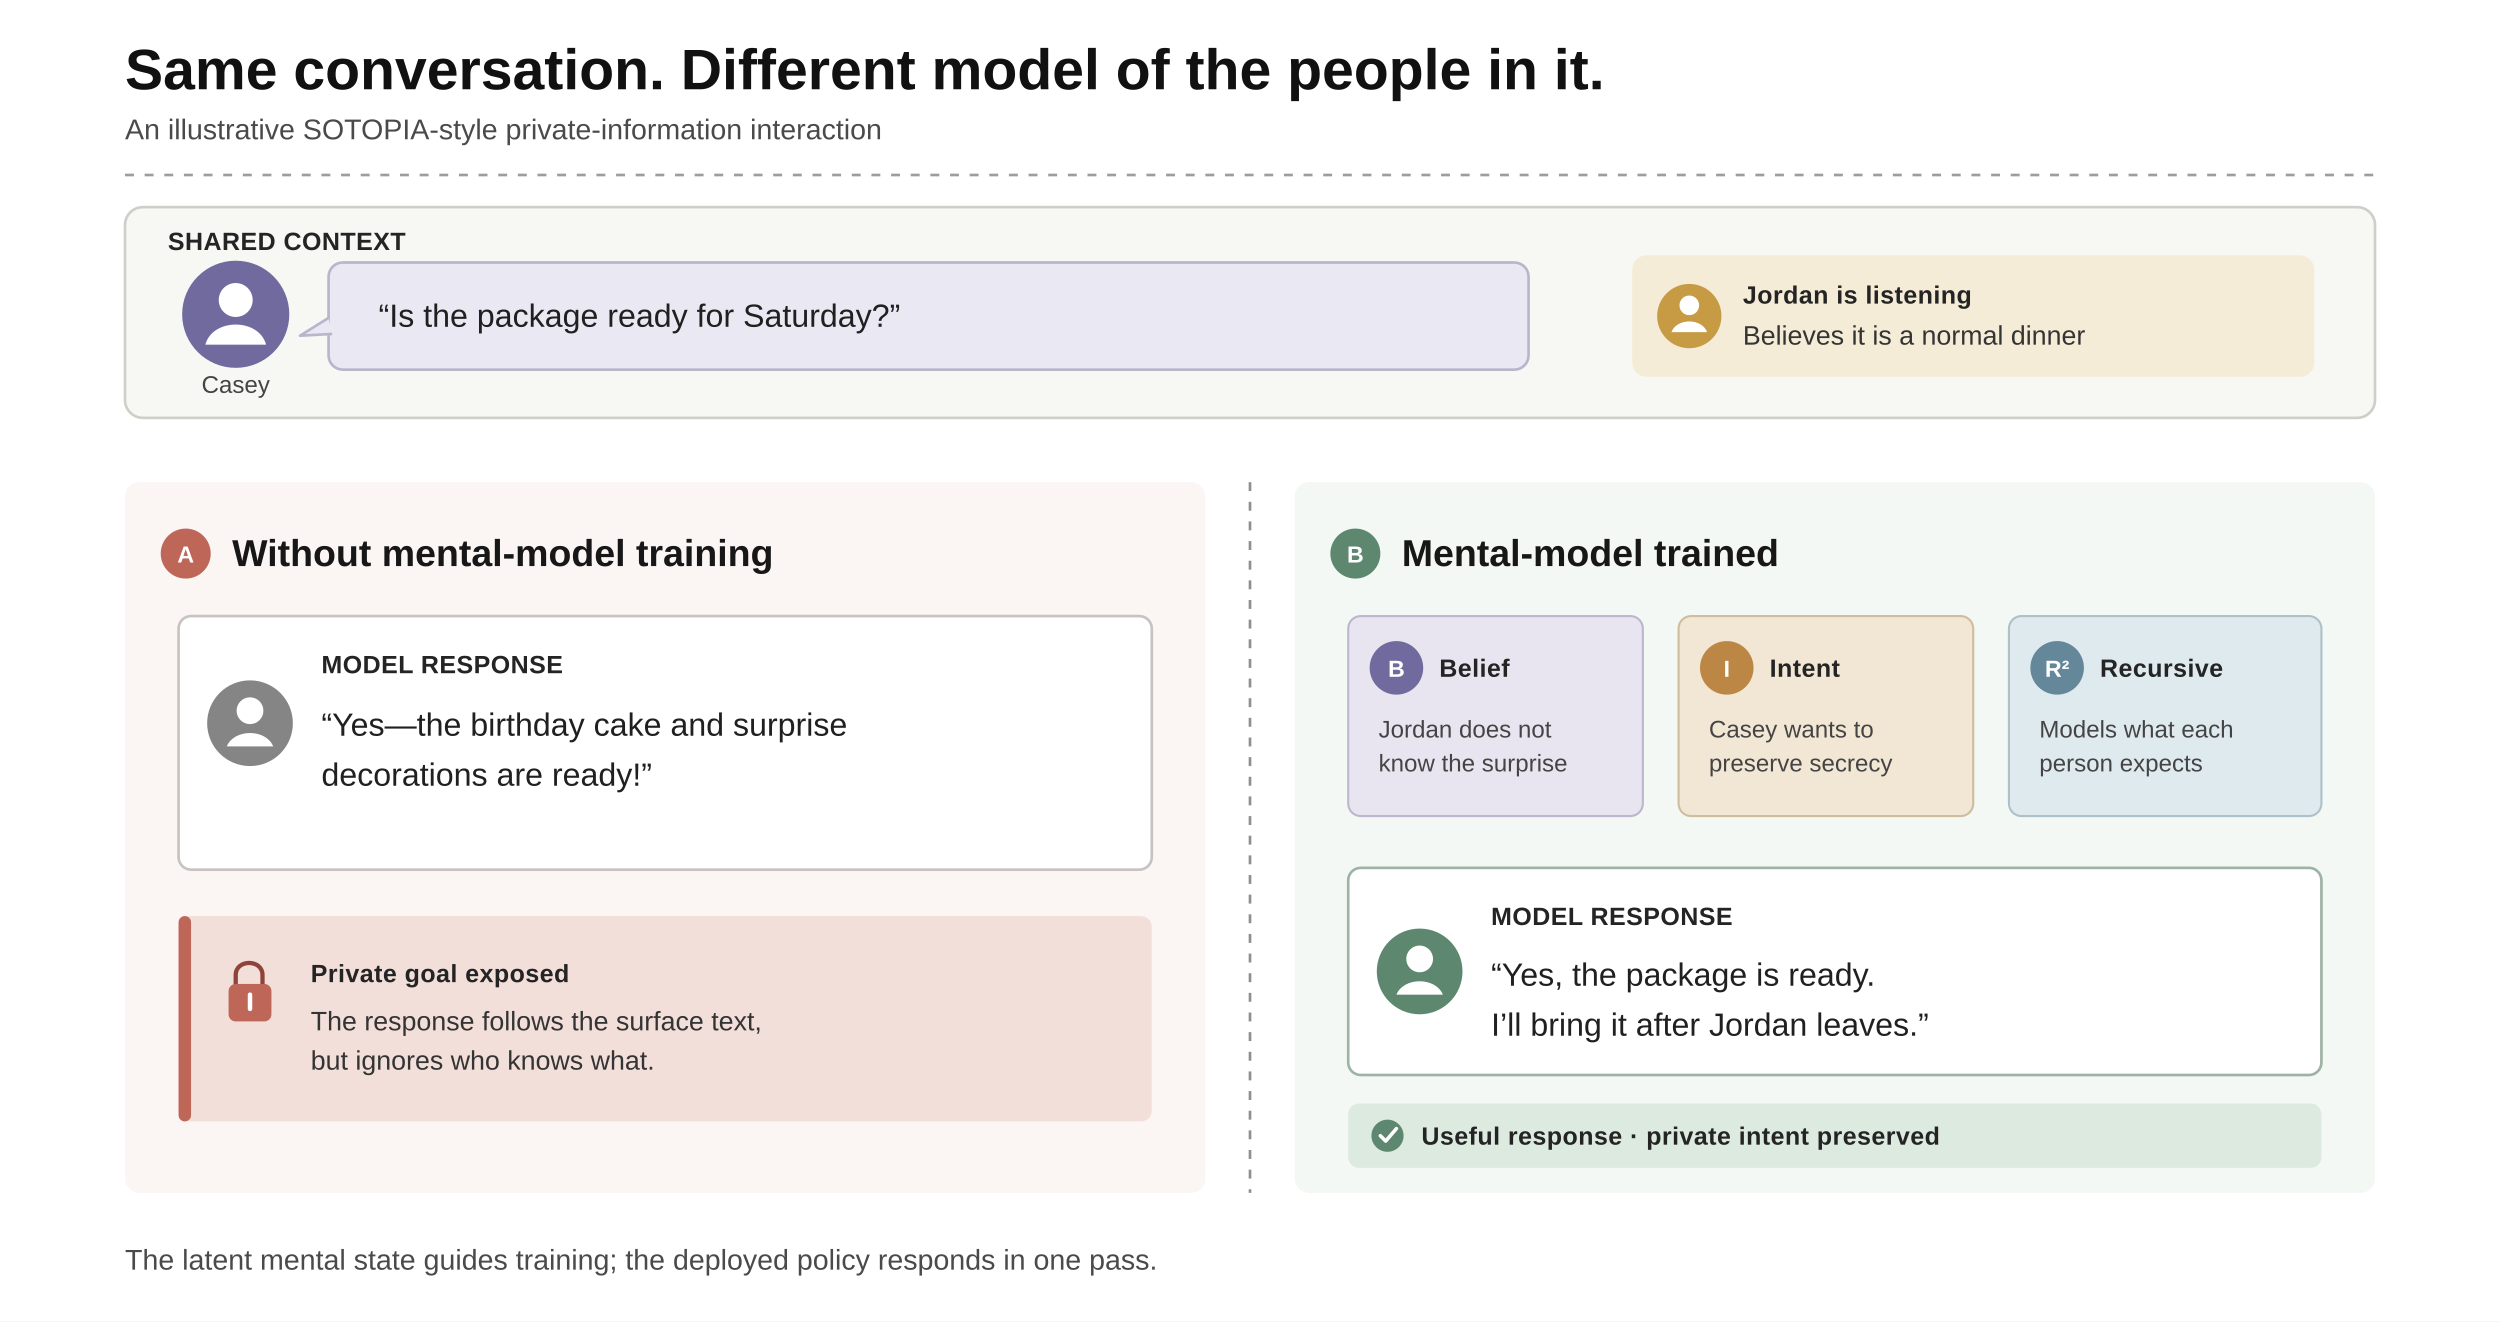
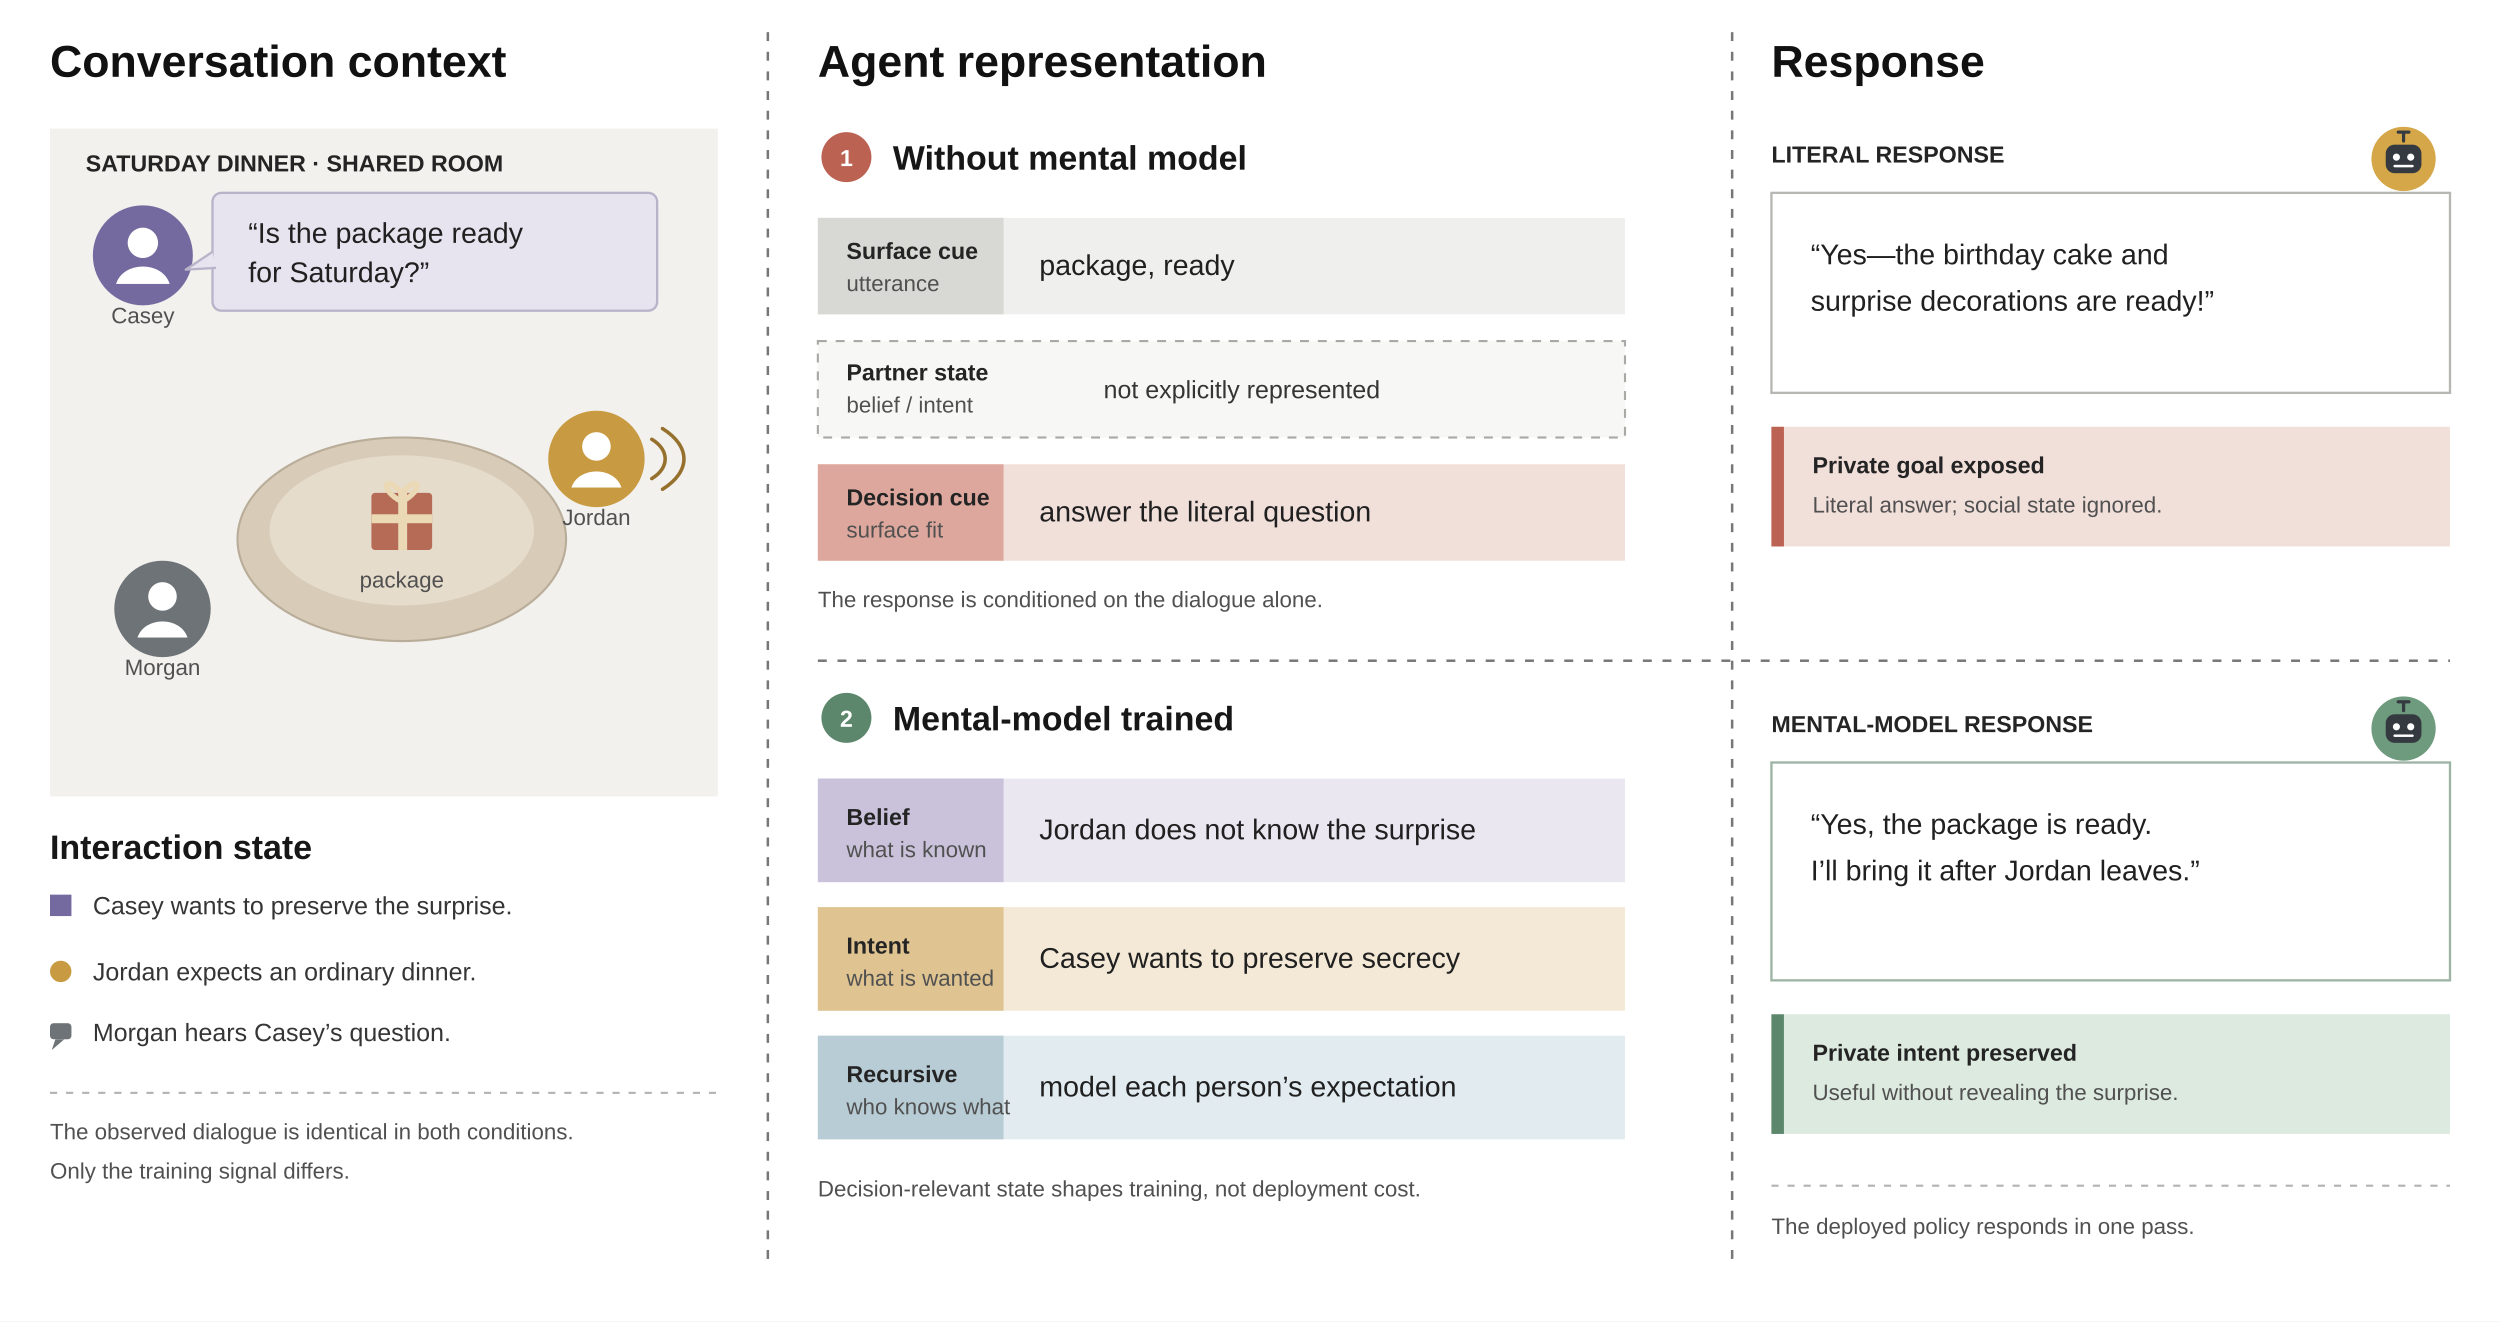
<svg xmlns="http://www.w3.org/2000/svg" width="1400" height="740" viewBox="0 0 1400 740" role="img" aria-labelledby="title description">
  <defs>
    <style>
-       .title { font-family: "Helvetica Neue", Arial, sans-serif; font-size: 32px; font-weight: 700; fill: #111111; }
-       .subtitle { font-family: "Helvetica Neue", Arial, sans-serif; font-size: 16px; font-weight: 400; fill: #4A4A4A; }
-       .section { font-family: "Helvetica Neue", Arial, sans-serif; font-size: 21px; font-weight: 700; fill: #171717; }
-       .label { font-family: "Helvetica Neue", Arial, sans-serif; font-size: 14px; font-weight: 700; fill: #242424; letter-spacing: 0.25px; }
-       .body { font-family: "Helvetica Neue", Arial, sans-serif; font-size: 18px; font-weight: 400; fill: #202020; }
-       .small { font-family: "Helvetica Neue", Arial, sans-serif; font-size: 15px; font-weight: 400; fill: #343434; }
-       .note { font-family: "Helvetica Neue", Arial, sans-serif; font-size: 13.5px; font-weight: 400; fill: #444444; }
-       .marker { font-family: "Helvetica Neue", Arial, sans-serif; font-size: 13px; font-weight: 700; fill: #FFFFFF; }
+       .heading { font-family: Arial, Helvetica, sans-serif; font-size: 25px; font-weight: 700; fill: #111111; }
+       .section { font-family: Arial, Helvetica, sans-serif; font-size: 19px; font-weight: 700; fill: #171717; }
+       .label { font-family: Arial, Helvetica, sans-serif; font-size: 13px; font-weight: 700; fill: #242424; }
+       .body { font-family: Arial, Helvetica, sans-serif; font-size: 16px; font-weight: 400; fill: #202020; }
+       .small { font-family: Arial, Helvetica, sans-serif; font-size: 14px; font-weight: 400; fill: #353535; }
+       .note { font-family: Arial, Helvetica, sans-serif; font-size: 12.5px; font-weight: 400; fill: #505050; }
+       .white { fill: #FFFFFF; }
    </style>
  </defs>
  <rect width="1400" height="740" fill="#FFFFFF" />
-   <text x="70" y="50" class="title">Same conversation. Different model of the people in it.</text>
-   <text x="70" y="78" class="subtitle">An illustrative SOTOPIA-style private-information interaction</text>
-   <line x1="70" y1="98" x2="1330" y2="98" stroke="#9D9D9D" stroke-width="1.5" stroke-dasharray="5 6" />
-   <rect x="70" y="116" width="1260" height="118" rx="10" fill="#F7F7F4" stroke="#CFCFC9" stroke-width="1.5" />
-   <text x="94" y="140" class="label">SHARED CONTEXT</text>
-   <circle cx="132" cy="176" r="30" fill="#716A9E" />
-   <circle cx="132" cy="168" r="9.5" fill="#FFFFFF" />
-   <path d="M115 193 C119 178 145 178 149 193" fill="#FFFFFF" />
-   <text x="132" y="220" text-anchor="middle" class="note">Casey</text>
-   <rect x="184" y="147" width="672" height="60" rx="8" fill="#EAE8F2" stroke="#B9B5CD" stroke-width="1.5" />
-   <path d="M184 178 L168 188 L186 187" fill="#EAE8F2" stroke="#B9B5CD" stroke-width="1.5" stroke-linejoin="round" />
-   <text x="212" y="183" class="body">“Is the package ready for Saturday?”</text>
-   <rect x="914" y="143" width="382" height="68" rx="8" fill="#F5ECD7" />
-   <circle cx="946" cy="177" r="18" fill="#C79B43" />
-   <circle cx="946" cy="171" r="5.5" fill="#FFFFFF" />
-   <path d="M936 186 C939 178 953 178 956 186" fill="#FFFFFF" />
-   <text x="976" y="170" class="label">Jordan is listening</text>
-   <text x="976" y="193" class="small">Believes it is a normal dinner</text>
-   <rect x="70" y="270" width="605" height="398" rx="8" fill="#FBF6F4" />
-   <rect x="725" y="270" width="605" height="398" rx="8" fill="#F3F8F4" />
-   <line x1="700" y1="270" x2="700" y2="668" stroke="#8F8F8F" stroke-width="1.5" stroke-dasharray="5 6" />
-   <circle cx="104" cy="310" r="14" fill="#BE6658" />
-   <text x="104" y="315" text-anchor="middle" class="marker">A</text>
-   <text x="130" y="317" class="section">Without mental-model training</text>
-   <rect x="100" y="345" width="545" height="142" rx="7" fill="#FFFFFF" stroke="#C8C3C1" stroke-width="1.5" />
-   <circle cx="140" cy="405" r="24" fill="#858585" />
-   <circle cx="140" cy="398" r="7.5" fill="#FFFFFF" />
-   <path d="M127 418 C131 408 149 408 153 418" fill="#FFFFFF" />
-   <text x="180" y="377" class="label">MODEL RESPONSE</text>
-   <text x="180" y="412" class="body">
-     <tspan x="180" dy="0">“Yes—the birthday cake and surprise</tspan>
-     <tspan x="180" dy="28">decorations are ready!”</tspan>
-   </text>
-   <rect x="100" y="513" width="545" height="115" rx="6" fill="#F3DFDA" />
-   <rect x="100" y="513" width="7" height="115" rx="3.5" fill="#BE6658" />
-   <g transform="translate(128 535)">
-     <path d="M4 17 V11 C4 2 19 2 19 11 V17" fill="none" stroke="#8E4439" stroke-width="2.4" stroke-linecap="round" />
-     <rect x="0" y="16" width="24" height="21" rx="4" fill="#BE6658" />
-     <path d="M12 22 V30" stroke="#FFFFFF" stroke-width="2.5" stroke-linecap="round" />
+   <text x="28" y="43" class="heading">Conversation context</text>
+   <text x="458" y="43" class="heading">Agent representation</text>
+   <text x="992" y="43" class="heading">Response</text>
+   <line x1="430" y1="18" x2="430" y2="710" stroke="#777777" stroke-width="1.4" stroke-dasharray="5 6" />
+   <line x1="970" y1="18" x2="970" y2="710" stroke="#777777" stroke-width="1.4" stroke-dasharray="5 6" />
+   <rect x="28" y="72" width="374" height="374" fill="#F2F1ED" />
+   <text x="48" y="96" class="label">SATURDAY DINNER · SHARED ROOM</text>
+   <circle cx="80" cy="143" r="28" fill="#746A9F" />
+   <circle cx="80" cy="136" r="8.5" class="white" />
+   <path d="M65 159 C69 146 91 146 95 159" class="white" />
+   <text x="80" y="181" text-anchor="middle" class="note">Casey</text>
+   <rect x="119" y="108" width="249" height="66" rx="5" fill="#E7E4EF" stroke="#B9B3CA" stroke-width="1.3" />
+   <path d="M119 141 L104 151 L121 150" fill="#E7E4EF" stroke="#B9B3CA" stroke-width="1.3" stroke-linejoin="round" />
+   <text x="139" y="136" class="body">“Is the package ready</text>
+   <text x="139" y="158" class="body">for Saturday?”</text>
+   <ellipse cx="225" cy="302" rx="92" ry="57" fill="#D8CCB9" stroke="#B9AD9A" stroke-width="1.2" />
+   <ellipse cx="225" cy="297" rx="74" ry="42" fill="#E6DCCC" />
+   <rect x="208" y="276" width="34" height="32" rx="2" fill="#B56B55" />
+   <rect x="223" y="276" width="5" height="32" fill="#EAD9B4" />
+   <rect x="208" y="288" width="34" height="5" fill="#EAD9B4" />
+   <path d="M225 276 C215 265 212 274 225 281 C238 274 235 265 225 276" fill="none" stroke="#EAD9B4" stroke-width="3" stroke-linecap="round" />
+   <text x="225" y="329" text-anchor="middle" class="note">package</text>
+   <circle cx="334" cy="257" r="27" fill="#C89A42" />
+   <circle cx="334" cy="250" r="8" class="white" />
+   <path d="M320 273 C324 261 344 261 348 273" class="white" />
+   <text x="334" y="294" text-anchor="middle" class="note">Jordan</text>
+   <path d="M365 246 C375 252 375 262 365 268 M371 240 C387 250 387 264 371 274" fill="none" stroke="#96702D" stroke-width="2" stroke-linecap="round" />
+   <circle cx="91" cy="341" r="27" fill="#6D7376" />
+   <circle cx="91" cy="334" r="8" class="white" />
+   <path d="M77 357 C81 345 101 345 105 357" class="white" />
+   <text x="91" y="378" text-anchor="middle" class="note">Morgan</text>
+   <text x="28" y="481" class="section">Interaction state</text>
+   <rect x="28" y="501" width="12" height="12" fill="#746A9F" />
+   <text x="52" y="512" class="small">Casey wants to preserve the surprise.</text>
+   <circle cx="34" cy="544" r="6" fill="#C89A42" />
+   <text x="52" y="549" class="small">Jordan expects an ordinary dinner.</text>
+   <rect x="28" y="573" width="12" height="9" rx="2" fill="#6D7376" />
+   <path d="M31 582 L29 588 L36 582" fill="#6D7376" />
+   <text x="52" y="583" class="small">Morgan hears Casey’s question.</text>
+   <line x1="28" y1="612" x2="402" y2="612" stroke="#B3B3B3" stroke-width="1.2" stroke-dasharray="4 5" />
+   <text x="28" y="638" class="note">The observed dialogue is identical in both conditions.</text>
+   <text x="28" y="660" class="note">Only the training signal differs.</text>
+   <circle cx="474" cy="88" r="14" fill="#BB6253" />
+   <text x="474" y="93" text-anchor="middle" class="label white">1</text>
+   <text x="500" y="95" class="section">Without mental model</text>
+   <rect x="458" y="122" width="452" height="54" fill="#EFEFED" />
+   <rect x="458" y="122" width="104" height="54" fill="#D8D8D4" />
+   <text x="474" y="145" class="label">Surface cue</text>
+   <text x="474" y="163" class="note">utterance</text>
+   <text x="582" y="154" class="body">package, ready</text>
+   <rect x="458" y="191" width="452" height="54" fill="#F7F7F5" stroke="#A9A9A5" stroke-width="1.2" stroke-dasharray="5 5" />
+   <text x="474" y="213" class="label">Partner state</text>
+   <text x="474" y="231" class="note">belief / intent</text>
+   <text x="618" y="223" class="small">not explicitly represented</text>
+   <rect x="458" y="260" width="452" height="54" fill="#F1DFDA" />
+   <rect x="458" y="260" width="104" height="54" fill="#DDA79D" />
+   <text x="474" y="283" class="label">Decision cue</text>
+   <text x="474" y="301" class="note">surface fit</text>
+   <text x="582" y="292" class="body">answer the literal question</text>
+   <text x="458" y="340" class="note">The response is conditioned on the dialogue alone.</text>
+   <line x1="458" y1="370" x2="1372" y2="370" stroke="#777777" stroke-width="1.4" stroke-dasharray="5 6" />
+   <circle cx="474" cy="402" r="14" fill="#5D876D" />
+   <text x="474" y="407" text-anchor="middle" class="label white">2</text>
+   <text x="500" y="409" class="section">Mental-model trained</text>
+   <rect x="458" y="436" width="452" height="58" fill="#EBE7F1" />
+   <rect x="458" y="436" width="104" height="58" fill="#C9C2DA" />
+   <text x="474" y="462" class="label">Belief</text>
+   <text x="474" y="480" class="note">what is known</text>
+   <text x="582" y="470" class="body">Jordan does not know the surprise</text>
+   <rect x="458" y="508" width="452" height="58" fill="#F3E9D6" />
+   <rect x="458" y="508" width="104" height="58" fill="#DFC492" />
+   <text x="474" y="534" class="label">Intent</text>
+   <text x="474" y="552" class="note">what is wanted</text>
+   <text x="582" y="542" class="body">Casey wants to preserve secrecy</text>
+   <rect x="458" y="580" width="452" height="58" fill="#E1EBF0" />
+   <rect x="458" y="580" width="104" height="58" fill="#B8CCD5" />
+   <text x="474" y="606" class="label">Recursive</text>
+   <text x="474" y="624" class="note">who knows what</text>
+   <text x="582" y="614" class="body">model each person’s expectation</text>
+   <text x="458" y="670" class="note">Decision-relevant state shapes training, not deployment cost.</text>
+   <g transform="translate(1328 71)">
+     <circle cx="18" cy="18" r="18" fill="#D5A748" />
+     <path d="M18 3 V8 M15 3 H21" stroke="#343A40" stroke-width="1.8" stroke-linecap="round" />
+     <rect x="8" y="10" width="20" height="16" rx="5" fill="#343A40" />
+     <circle cx="14" cy="17" r="2" class="white" />
+     <circle cx="22" cy="17" r="2" class="white" />
+     <path d="M13 22 H23" stroke="#FFFFFF" stroke-width="1.4" stroke-linecap="round" />
  </g>
-   <text x="174" y="550" class="label">Private goal exposed</text>
-   <text x="174" y="577" class="small">
-     <tspan x="174" dy="0">The response follows the surface text,</tspan>
-     <tspan x="174" dy="22">but ignores who knows what.</tspan>
-   </text>
-   <circle cx="759" cy="310" r="14" fill="#5D876F" />
-   <text x="759" y="315" text-anchor="middle" class="marker">B</text>
-   <text x="785" y="317" class="section">Mental-model trained</text>
-   <rect x="755" y="345" width="165" height="112" rx="7" fill="#E8E5F0" stroke="#BDB7CE" stroke-width="1.2" />
-   <circle cx="782" cy="374" r="15" fill="#716A9E" />
-   <text x="782" y="379" text-anchor="middle" class="marker">B</text>
-   <text x="806" y="379" class="label">Belief</text>
-   <text x="772" y="413" class="note">
-     <tspan x="772" dy="0">Jordan does not</tspan>
-     <tspan x="772" dy="19">know the surprise</tspan>
-   </text>
-   <rect x="940" y="345" width="165" height="112" rx="7" fill="#F2E7D4" stroke="#CFBE9D" stroke-width="1.2" />
-   <circle cx="967" cy="374" r="15" fill="#BC8745" />
-   <text x="967" y="379" text-anchor="middle" class="marker">I</text>
-   <text x="991" y="379" class="label">Intent</text>
-   <text x="957" y="413" class="note">
-     <tspan x="957" dy="0">Casey wants to</tspan>
-     <tspan x="957" dy="19">preserve secrecy</tspan>
-   </text>
-   <rect x="1125" y="345" width="175" height="112" rx="7" fill="#DFEAEF" stroke="#AEC1C9" stroke-width="1.2" />
-   <circle cx="1152" cy="374" r="15" fill="#65879A" />
-   <text x="1152" y="379" text-anchor="middle" class="marker">R²</text>
-   <text x="1176" y="379" class="label">Recursive</text>
-   <text x="1142" y="413" class="note">
-     <tspan x="1142" dy="0">Models what each</tspan>
-     <tspan x="1142" dy="19">person expects</tspan>
-   </text>
-   <rect x="755" y="486" width="545" height="116" rx="7" fill="#FFFFFF" stroke="#9EB3A5" stroke-width="1.5" />
-   <circle cx="795" cy="544" r="24" fill="#5D876F" />
-   <circle cx="795" cy="537" r="7.5" fill="#FFFFFF" />
-   <path d="M782 557 C786 547 804 547 808 557" fill="#FFFFFF" />
-   <text x="835" y="518" class="label">MODEL RESPONSE</text>
-   <text x="835" y="552" class="body">
-     <tspan x="835" dy="0">“Yes, the package is ready.</tspan>
-     <tspan x="835" dy="28">I’ll bring it after Jordan leaves.”</tspan>
-   </text>
-   <rect x="755" y="618" width="545" height="36" rx="6" fill="#DDEADF" />
-   <circle cx="777" cy="636" r="9" fill="#5D876F" />
-   <path d="M773 636 L776 639 L782 632" fill="none" stroke="#FFFFFF" stroke-width="2" stroke-linecap="round" stroke-linejoin="round" />
-   <text x="796" y="641" class="label">Useful response · private intent preserved</text>
-   <text x="70" y="711" class="subtitle">The latent mental state guides training; the deployed policy responds in one pass.</text>
+   <text x="992" y="91" class="label">LITERAL RESPONSE</text>
+   <rect x="992" y="108" width="380" height="112" fill="#FFFFFF" stroke="#B6B6B2" stroke-width="1.3" />
+   <text x="1014" y="148" class="body">“Yes—the birthday cake and</text>
+   <text x="1014" y="174" class="body">surprise decorations are ready!”</text>
+   <rect x="992" y="239" width="380" height="67" fill="#F1DFDA" />
+   <rect x="992" y="239" width="7" height="67" fill="#BB6253" />
+   <text x="1015" y="265" class="label">Private goal exposed</text>
+   <text x="1015" y="287" class="note">Literal answer; social state ignored.</text>
+   <g transform="translate(1328 390)">
+     <circle cx="18" cy="18" r="18" fill="#6E9A7D" />
+     <path d="M18 3 V8 M15 3 H21" stroke="#343A40" stroke-width="1.8" stroke-linecap="round" />
+     <rect x="8" y="10" width="20" height="16" rx="5" fill="#343A40" />
+     <circle cx="14" cy="17" r="2" class="white" />
+     <circle cx="22" cy="17" r="2" class="white" />
+     <path d="M13 22 H23" stroke="#FFFFFF" stroke-width="1.4" stroke-linecap="round" />
+   </g>
+   <text x="992" y="410" class="label">MENTAL-MODEL RESPONSE</text>
+   <rect x="992" y="427" width="380" height="122" fill="#FFFFFF" stroke="#9DB3A4" stroke-width="1.3" />
+   <text x="1014" y="467" class="body">“Yes, the package is ready.</text>
+   <text x="1014" y="493" class="body">I’ll bring it after Jordan leaves.”</text>
+   <rect x="992" y="568" width="380" height="67" fill="#DDEADF" />
+   <rect x="992" y="568" width="7" height="67" fill="#5D876D" />
+   <text x="1015" y="594" class="label">Private intent preserved</text>
+   <text x="1015" y="616" class="note">Useful without revealing the surprise.</text>
+   <line x1="992" y1="664" x2="1372" y2="664" stroke="#B3B3B3" stroke-width="1.2" stroke-dasharray="4 5" />
+   <text x="992" y="691" class="note">The deployed policy responds in one pass.</text>
</svg>
